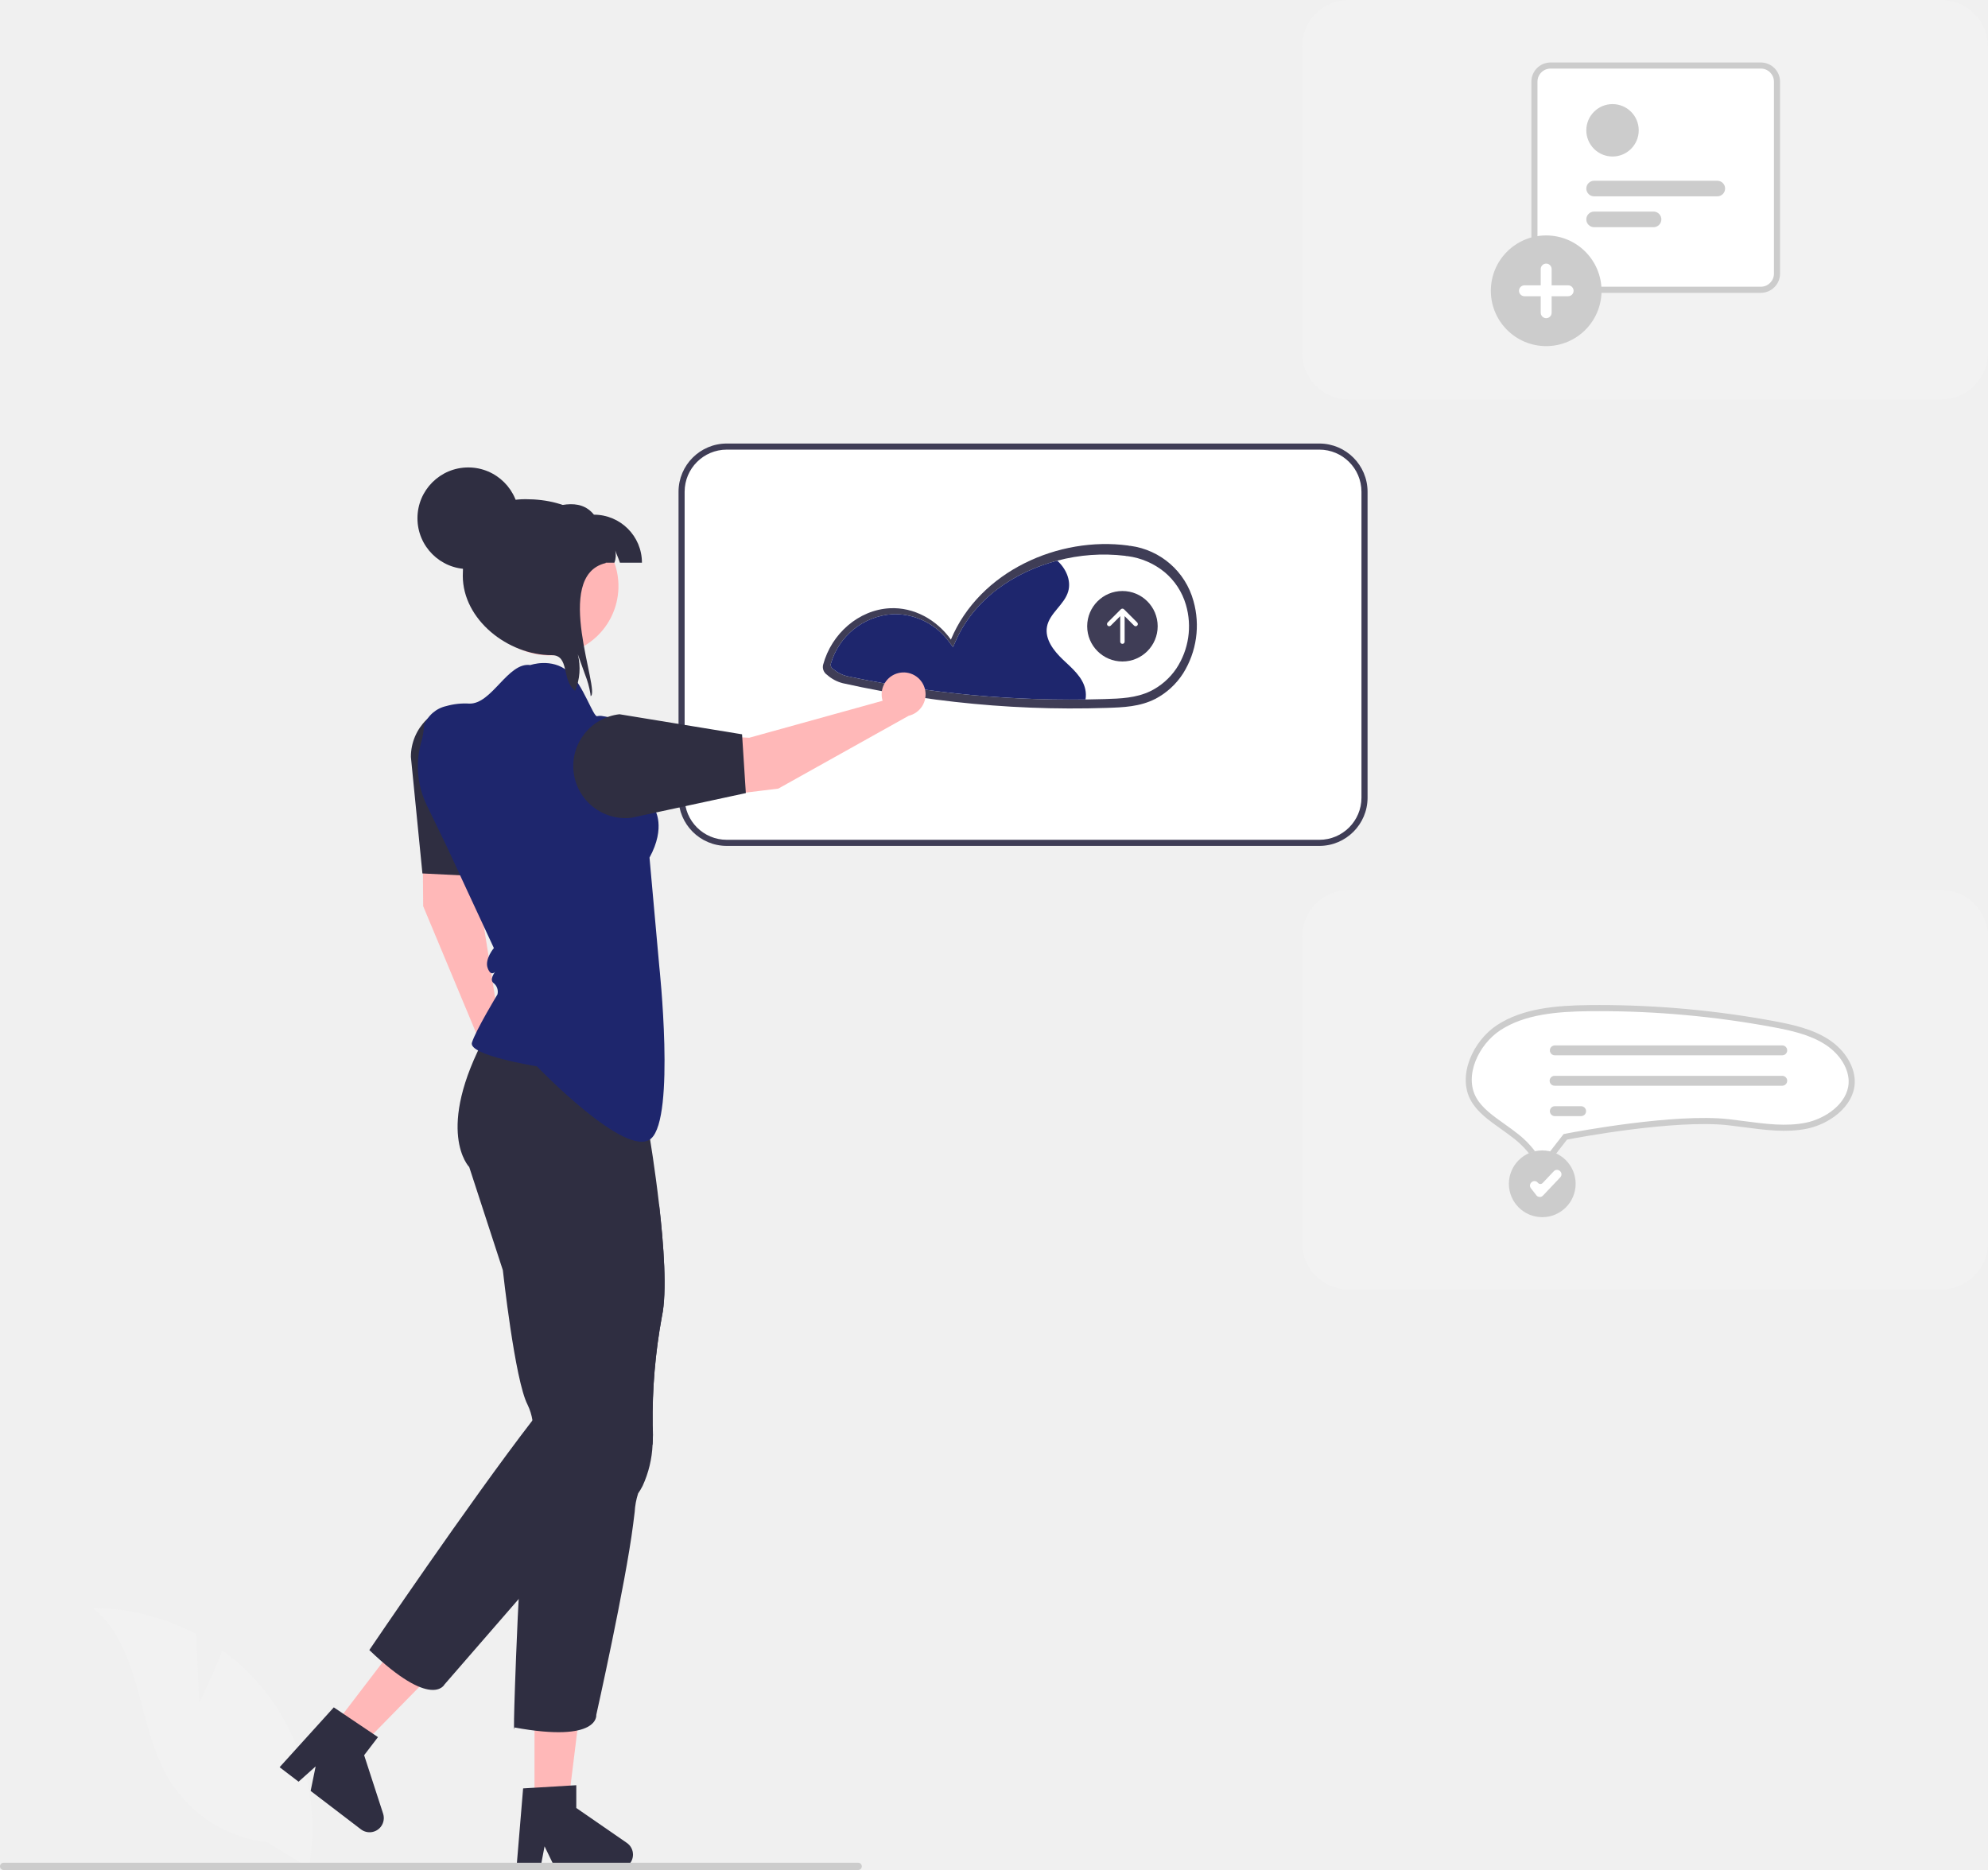
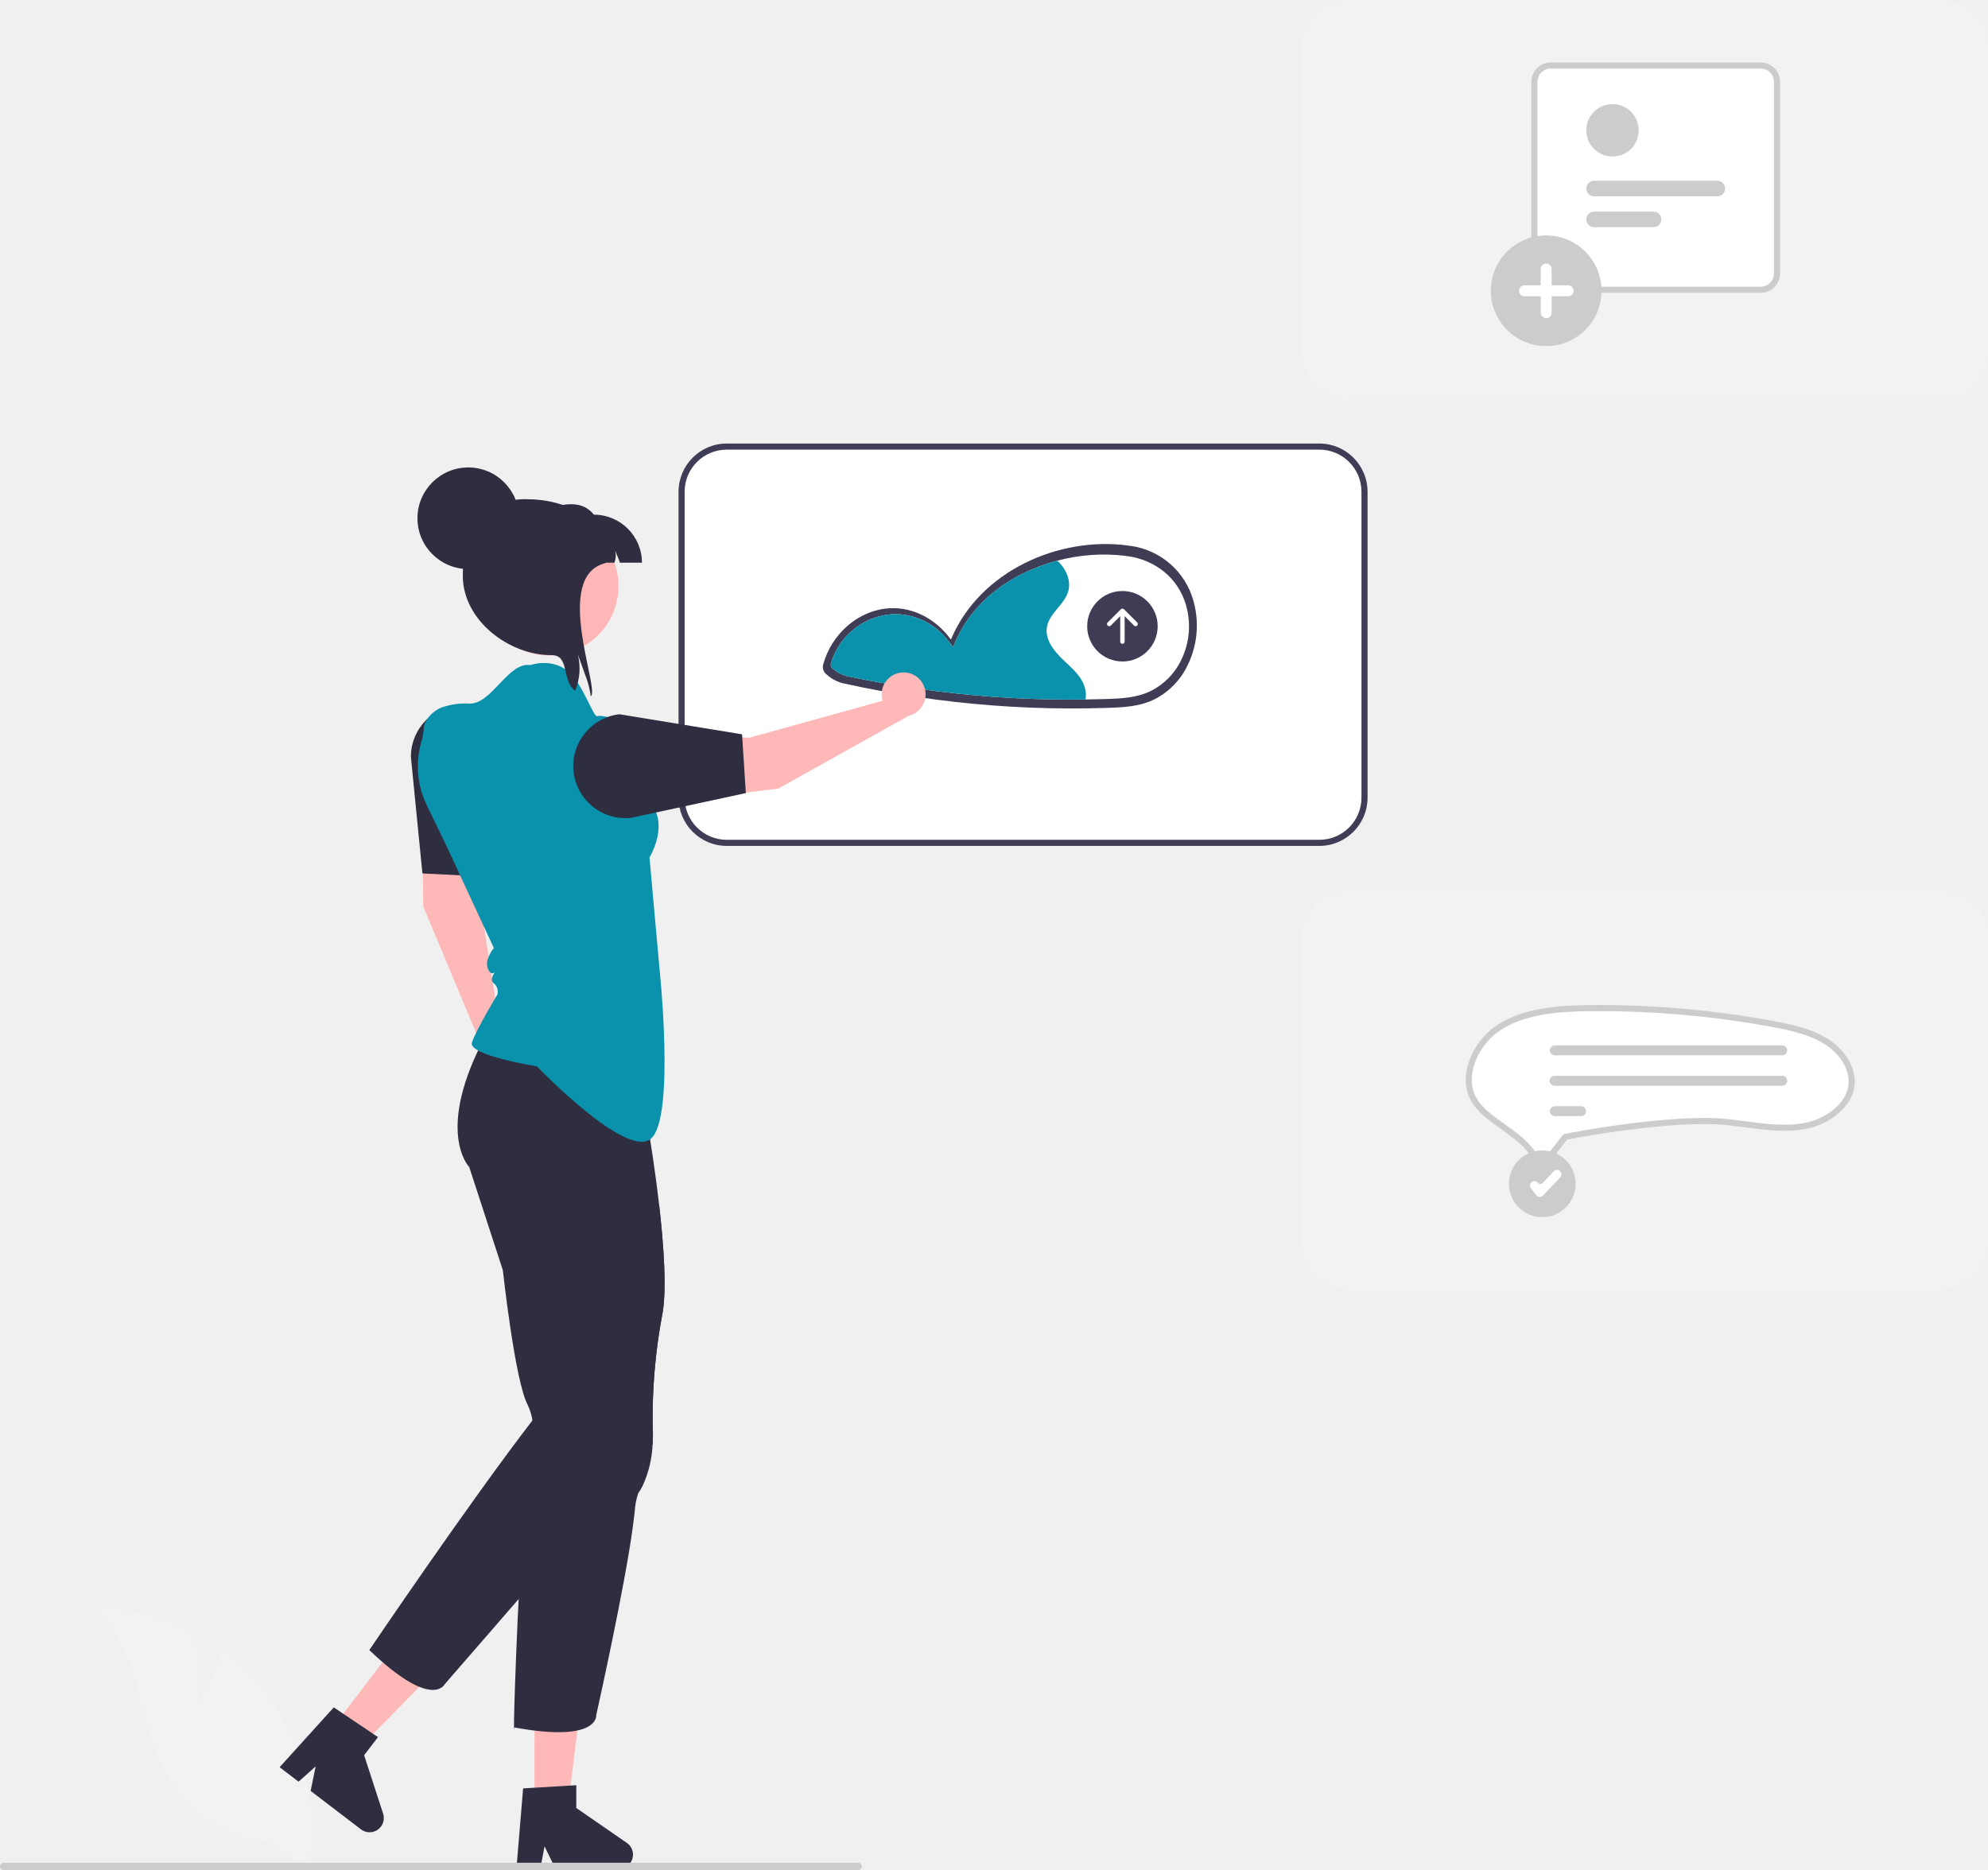
<svg xmlns="http://www.w3.org/2000/svg" data-name="Layer 1" width="652.055" height="613.451" viewBox="0 0 652.055 613.451">
  <path d="M339.304,701.797l-.998-22.434a72.456,72.456,0,0,0-33.796-8.555c16.231,13.27,14.203,38.851,25.208,56.697a43.582,43.582,0,0,0,31.959,20.14l13.583,8.316a73.03,73.03,0,0,0-15.393-59.179,70.543,70.543,0,0,0-12.964-12.046C343.65,693.314,339.304,701.797,339.304,701.797Z" transform="translate(-273.9724 -143.2743)" fill="#f2f2f2" />
  <rect x="223.555" y="146.5" width="224" height="130" rx="14.815" fill="#fff" />
  <path d="M706.713,420.774H512.343A15.833,15.833,0,0,1,496.528,404.959V304.589A15.833,15.833,0,0,1,512.343,288.774H706.713a15.833,15.833,0,0,1,15.814,15.815V404.959A15.833,15.833,0,0,1,706.713,420.774Zm-194.37-130A13.83,13.83,0,0,0,498.528,304.589V404.959A13.83,13.83,0,0,0,512.343,418.774H706.713a13.83,13.83,0,0,0,13.814-13.815V304.589a13.83,13.83,0,0,0-13.814-13.815Z" transform="translate(-273.9724 -143.2743)" fill="#3f3d56" />
  <path d="M910.713,274.274H716.343a15.332,15.332,0,0,1-15.315-15.315V158.589A15.332,15.332,0,0,1,716.343,143.274H910.713a15.332,15.332,0,0,1,15.314,15.315V258.959A15.332,15.332,0,0,1,910.713,274.274Z" transform="translate(-273.9724 -143.2743)" fill="#f2f2f2" />
  <path d="M910.713,566.274H716.343a15.332,15.332,0,0,1-15.315-15.315V450.589A15.332,15.332,0,0,1,716.343,435.274H910.713a15.332,15.332,0,0,1,15.314,15.315V550.959A15.332,15.332,0,0,1,910.713,566.274Z" transform="translate(-273.9724 -143.2743)" fill="#f2f2f2" />
  <path d="M665.43,340.443a24.889,24.889,0,0,0-20.699-18.102c-.107-.016-.209.005-.316-.002a2.956,2.956,0,0,0-.422-.102c-22.609-3.075-48.708,8.304-58.13,30.859-4.665-6.502-12.103-10.703-20.059-10.286-10.149.533-19.106,8.307-21.849,18.532a3.086,3.086,0,0,0,1.276,3.3,12.31,12.31,0,0,0,5.165,2.759q6.159,1.373,12.362,2.515,12.104,2.229,24.334,3.604a343.988,343.988,0,0,0,49.841,1.982c5.541-.182,10.885-.375,15.962-2.949a24.162,24.162,0,0,0,9.157-8.408A29.608,29.608,0,0,0,665.43,340.443Z" transform="translate(-273.9724 -143.2743)" fill="#3f3d56" />
  <path d="M662.938,341.638a21.934,21.934,0,0,0-7.013-10.699,24.101,24.101,0,0,0-12.144-5.228h-.27l-.25-.045a1.74,1.74,0,0,0-.244-.058A59.195,59.195,0,0,0,620.751,327.201c-13.942,3.667-27.146,12.35-33.311,26.356l-.88,2.01-1.317-1.753a22.185,22.185,0,0,0-17.545-9.081c-.334,0-.668.006-1.008.026a22.526,22.526,0,0,0-20.217,16.306,1.579,1.579,0,0,0,.758,1.676l.103.077a10.924,10.924,0,0,0,4.476,2.28c3.988.848,8.047,1.631,12.061,2.331,7.784,1.361,15.773,2.485,23.736,3.339A351.15,351.15,0,0,0,630.018,372.74q3.111-.039,6.21-.135c5.317-.161,10.346-.321,15.111-2.614a22.01,22.01,0,0,0,8.464-7.398A25.092,25.092,0,0,0,662.938,341.638Z" transform="translate(-273.9724 -143.2743)" fill="#fff" />
-   <path d="M630.018,372.74a351.15,351.15,0,0,1-42.411-1.972c-7.963-.854-15.952-1.978-23.736-3.339-4.014-.7-8.073-1.484-12.061-2.331a10.924,10.924,0,0,1-4.476-2.28l-.103-.077a1.579,1.579,0,0,1-.758-1.676A22.526,22.526,0,0,1,566.69,344.759c.34-.019.674-.026,1.008-.026a22.185,22.185,0,0,1,17.545,9.081l1.317,1.753.88-2.01c6.165-14.007,19.369-22.689,33.311-26.356,2.813,2.543,4.624,6.441,3.596,10.057-1.239,4.386-6.146,7.122-6.968,11.605-.751,4.091,2.177,7.893,5.189,10.757,3.012,2.858,6.499,5.728,7.373,9.787A8.97,8.97,0,0,1,630.018,372.74Z" transform="translate(-273.9724 -143.2743)" fill="#1e266d" />
+   <path d="M630.018,372.74a351.15,351.15,0,0,1-42.411-1.972c-7.963-.854-15.952-1.978-23.736-3.339-4.014-.7-8.073-1.484-12.061-2.331a10.924,10.924,0,0,1-4.476-2.28l-.103-.077a1.579,1.579,0,0,1-.758-1.676A22.526,22.526,0,0,1,566.69,344.759c.34-.019.674-.026,1.008-.026a22.185,22.185,0,0,1,17.545,9.081l1.317,1.753.88-2.01c6.165-14.007,19.369-22.689,33.311-26.356,2.813,2.543,4.624,6.441,3.596,10.057-1.239,4.386-6.146,7.122-6.968,11.605-.751,4.091,2.177,7.893,5.189,10.757,3.012,2.858,6.499,5.728,7.373,9.787A8.97,8.97,0,0,1,630.018,372.74Z" transform="translate(-273.9724 -143.2743)" fill="#0a91ab" />
  <circle cx="368.152" cy="205.441" r="11.56" fill="#3f3d56" />
  <path d="M646.97,347.482l-4.335-4.335a.722.722,0,0,0-1.022,0l-4.335,4.335a.722.722,0,1,0,1.022,1.022l3.102-3.102v8.371a.722.722,0,1,0,1.445,0v-8.371l3.102,3.102a.722.722,0,0,0,1.022-1.022Z" transform="translate(-273.9724 -143.2743)" fill="#fff" />
  <path d="M851.522,238.335H782.552a5.304,5.304,0,0,1-5.298-5.298V170.072a5.304,5.304,0,0,1,5.298-5.298h68.97a5.304,5.304,0,0,1,5.298,5.298v62.965A5.304,5.304,0,0,1,851.522,238.335Z" transform="translate(-273.9724 -143.2743)" fill="#fff" />
  <path d="M851.522,239.335H782.552a6.305,6.305,0,0,1-6.298-6.298V170.072a6.305,6.305,0,0,1,6.298-6.298h68.97a6.305,6.305,0,0,1,6.298,6.298v62.965A6.305,6.305,0,0,1,851.522,239.335Zm-68.97-73.561a4.303,4.303,0,0,0-4.298,4.298v62.965a4.303,4.303,0,0,0,4.298,4.298h68.97a4.303,4.303,0,0,0,4.298-4.298V170.072a4.303,4.303,0,0,0-4.298-4.298Z" transform="translate(-273.9724 -143.2743)" fill="#ccc" />
  <circle cx="528.9" cy="42.748" r="8.597" fill="#ccc" />
  <path d="M837.237,207.686H796.835a2.56,2.56,0,1,1,0-5.12h40.402a2.56,2.56,0,1,1,0,5.12Z" transform="translate(-273.9724 -143.2743)" fill="#ccc" />
  <path d="M816.331,217.802H796.835a2.56,2.56,0,1,1,0-5.12h19.496a2.56,2.56,0,1,1,0,5.12Z" transform="translate(-273.9724 -143.2743)" fill="#ccc" />
  <path d="M781.114,256.815a18.152,18.152,0,1,1,18.152-18.152A18.152,18.152,0,0,1,781.114,256.815Z" transform="translate(-273.9724 -143.2743)" fill="#ccc" />
  <path d="M788.276,236.872h-5.372V231.5a1.791,1.791,0,0,0-3.581,0v5.372h-5.372a1.791,1.791,0,0,0,0,3.581h5.372V245.825a1.791,1.791,0,1,0,3.581,0v-5.372h5.372a1.791,1.791,0,1,0,0-3.581Z" transform="translate(-273.9724 -143.2743)" fill="#fff" />
  <path d="M779.908,524.191c-.036,0-.072-.001-.109-.002a2.651,2.651,0,0,1-2.132-1.213,29.951,29.951,0,0,0-6.305-6.83c-1.48-1.183-3.026-2.282-4.521-3.346-3.858-2.743-7.491-5.326-9.507-8.896-4.397-7.784.781-18.625,8.178-23.487,8.297-5.453,19.21-6.308,29.768-6.42q1.646-.017,3.294-.017h0a314.029,314.029,0,0,1,56.713,5.186c6.221,1.148,12.733,2.554,17.965,5.966,5.202,3.392,8.363,8.733,8.055,13.609-.45,7.117-7.995,12.435-14.864,13.825-6.548,1.324-13.35.429-20.552-.518-1.59-.209-3.234-.425-4.859-.613-17.666-2.042-50.854,4.252-52.258,4.521l-1.393.267-5.405,6.955A2.594,2.594,0,0,1,779.908,524.191Z" transform="translate(-273.9724 -143.2743)" fill="#fff" />
  <path d="M779.908,525.191l-.135-.002a3.65,3.65,0,0,1-2.942-1.664,28.954,28.954,0,0,0-6.093-6.598c-1.462-1.169-2.995-2.258-4.477-3.312-3.947-2.807-7.672-5.456-9.798-9.22-4.668-8.264.733-19.71,8.5-24.815,8.511-5.594,19.596-6.47,30.306-6.584q1.652-.018,3.305-.018a314.988,314.988,0,0,1,56.894,5.202c6.32,1.166,12.942,2.598,18.331,6.111,5.498,3.586,8.837,9.281,8.507,14.51-.482,7.613-8.431,13.277-15.665,14.742-6.713,1.357-13.596.452-20.88-.508-1.585-.208-3.224-.423-4.844-.611-17.561-2.025-50.558,4.242-51.955,4.511l-1.023.195-5.174,6.657A3.593,3.593,0,0,1,779.908,525.191Zm18.665-50.212q-1.643,0-3.283.018c-10.406.11-21.149.945-29.229,6.256-7.028,4.619-11.983,14.855-7.857,22.159,1.907,3.376,5.456,5.9,9.213,8.572,1.507,1.071,3.062,2.178,4.568,3.381a30.96,30.96,0,0,1,6.517,7.062,1.665,1.665,0,0,0,1.336.763l.069.001a1.59,1.59,0,0,0,1.277-.629l5.637-7.253,1.763-.338c1.408-.271,34.698-6.601,52.561-4.532,1.631.188,3.28.405,4.875.615,7.115.938,13.835,1.822,20.223.529,6.505-1.316,13.646-6.288,14.065-12.908.286-4.521-2.699-9.509-7.604-12.707-5.079-3.312-11.479-4.691-17.601-5.82A313.018,313.018,0,0,0,798.573,474.979Z" transform="translate(-273.9724 -143.2743)" fill="#ccc" />
  <path d="M858.579,489.472h-74.67a1.625,1.625,0,0,1,0-3.249h74.67a1.625,1.625,0,0,1,0,3.249Z" transform="translate(-273.9724 -143.2743)" fill="#ccc" />
  <path d="M858.579,499.445h-74.67a1.625,1.625,0,1,1-.003-3.249h74.673a1.625,1.625,0,0,1,0,3.249Z" transform="translate(-273.9724 -143.2743)" fill="#ccc" />
  <path d="M792.611,509.417h-8.702a1.625,1.625,0,0,1,0-3.249h8.702a1.625,1.625,0,0,1,0,3.249Z" transform="translate(-273.9724 -143.2743)" fill="#ccc" />
  <circle cx="505.858" cy="388.346" r="10.818" fill="#fff" />
  <path d="M779.83,542.57A10.95,10.95,0,1,1,790.78,531.62,10.962,10.962,0,0,1,779.83,542.57Z" transform="translate(-273.9724 -143.2743)" fill="#ccc" />
  <path d="M779.02,535.943c-.023,0-.046-.001-.069-.002a1.415,1.415,0,0,1-1.049-.545l-1.808-2.324a1.415,1.415,0,0,1,.248-1.986l.065-.051a1.415,1.415,0,0,1,1.987.248,1.032,1.032,0,0,0,1.563.076l3.671-3.875a1.417,1.417,0,0,1,2.001-.054l.06.057a1.415,1.415,0,0,1,.054,2.001l-5.696,6.013A1.414,1.414,0,0,1,779.02,535.943Z" transform="translate(-273.9724 -143.2743)" fill="#fff" />
  <path d="M438.808,477.694a7.225,7.225,0,0,0-1.29.122l-7.082-44.831,7.095-43.159a10.87,10.87,0,0,0-21.102-5.006v0a85.758,85.758,0,0,0-3.901,26.3l.247,29.433,18.879,45.204a7.206,7.206,0,1,0,7.153-8.063Z" transform="translate(-273.9724 -143.2743)" fill="#ffb8b8" />
  <path d="M408.743,391.568a17.095,17.095,0,1,1,34.19,0l-11.112,39.197-19.297-.959Z" transform="translate(-273.9724 -143.2743)" fill="#2f2e41" />
  <polygon points="175.317 592.125 186.35 592.124 191.599 549.567 175.315 549.568 175.317 592.125" fill="#ffb8b8" />
  <path d="M479.573,747.835l-16.58-11.45v-7.47l-1.88.11-11.82.71-3.74.22-2.13,25.54-.07.85H451.183l.16-.85,1.24-6.54,3.17,6.54.41.85h20.76a4.679,4.679,0,0,0,4.67-4.66A4.671,4.671,0,0,0,479.573,747.835Z" transform="translate(-273.9724 -143.2743)" fill="#2f2e41" />
  <polygon points="109.146 566.692 117.913 573.391 147.924 542.764 134.985 532.877 109.146 566.692" fill="#ffb8b8" />
  <path d="M399.63,738.236,393.409,719.071l4.536-5.935-1.561-1.054-9.823-6.613-3.105-2.096-17.2,19-.572.633,6.221,4.754.643-.578,4.956-4.443-1.452,7.121-.19.924,16.495,12.605a4.679,4.679,0,0,0,6.54-.867A4.671,4.671,0,0,0,399.63,738.236Z" transform="translate(-273.9724 -143.2743)" fill="#2f2e41" />
  <path d="M427.878,526.124l11.03,33.85s3.92,36.12,8.11,44.12a18.395,18.395,0,0,1,1.6,5.14c.12.6.21,1.23.29,1.86.16,1.25.27,2.54.34,3.84a102.51,102.51,0,0,1-.71,16.54c-1.98,1.72-3.43,17.23-4.44,36.36q-.165,2.985-.31,6.07c-.2,4.15-.38,8.41-.54,12.69-1.15,29.74-.51,23.38-.51,23.38,27.96,5.13,26.81-4.12,26.81-4.12s9.6-42.89,12.08-62.43c.3-2.28.48-3.74.52-4.16a23.736,23.736,0,0,1,1.13-6.08,19.236,19.236,0,0,0,1.45-2.43.01.01,0,0,0,.01-.01,36.08,36.08,0,0,0,3.28-13.66,46.742,46.742,0,0,0,.02-6.15,183.918,183.918,0,0,1,3.03-35.75c1.75-8.05.61-23.61-.94-36.94-.63-5.5-1.34-10.62-1.93-14.67-.03-.17-.05-.34-.07-.51-.76-5.09-1.32-8.37-1.32-8.37s2.55-8.74.66-11.97c-.87-1.45-.75-4.87-.38-8.25.46-4.12,1.32-7.96,1.32-7.96l-51.93-9.15c-1.09,1.81-2.06,3.56-3.01,5.25C416.298,514.344,427.878,526.124,427.878,526.124Z" transform="translate(-273.9724 -143.2743)" fill="#2f2e41" />
-   <path d="M413.036,381.322a10.102,10.102,0,0,1,7.278-6.412,22.677,22.677,0,0,1,7.546-.825c7.446.293,12.694-13.717,20.068-12.637,0,0,6.94-2.477,12.37,2.062,4.933,4.123,8.333,15.336,9.599,14.698a4.123,4.123,0,0,1,1.819.001,20.424,20.424,0,0,1,17.54,21.519l-.537,9.095s3.793,5.711-1.711,15.792l3.196,35.563s5.324,49.544-2.675,56.595-37.465-23.691-37.465-23.691-22.637-3.608-21.297-7.793S437.137,469.498,437.137,469.498a3.608,3.608,0,0,0-1.134-3.608c-1.711-1.093.206-3.567.35-3.793-.165.165-1.464,1.526-2.453-1.34s2.062-6.474,2.062-6.474l-8.618-18.555-6.783-14.658-.825-1.691-5.711-11.793-.132-.274a29.206,29.206,0,0,1-1.881-20.176A22.512,22.512,0,0,0,413.036,381.322Z" transform="translate(-273.9724 -143.2743)" fill="#1e266d" />
+   <path d="M413.036,381.322a10.102,10.102,0,0,1,7.278-6.412,22.677,22.677,0,0,1,7.546-.825c7.446.293,12.694-13.717,20.068-12.637,0,0,6.94-2.477,12.37,2.062,4.933,4.123,8.333,15.336,9.599,14.698a4.123,4.123,0,0,1,1.819.001,20.424,20.424,0,0,1,17.54,21.519l-.537,9.095s3.793,5.711-1.711,15.792l3.196,35.563s5.324,49.544-2.675,56.595-37.465-23.691-37.465-23.691-22.637-3.608-21.297-7.793S437.137,469.498,437.137,469.498a3.608,3.608,0,0,0-1.134-3.608c-1.711-1.093.206-3.567.35-3.793-.165.165-1.464,1.526-2.453-1.34s2.062-6.474,2.062-6.474l-8.618-18.555-6.783-14.658-.825-1.691-5.711-11.793-.132-.274a29.206,29.206,0,0,1-1.881-20.176A22.512,22.512,0,0,0,413.036,381.322Z" transform="translate(-273.9724 -143.2743)" fill="#0a91ab" />
  <path d="M395.108,684.574c20.51,19.68,24.64,11.31,24.64,11.31s11.09-12.77,24.35-28.05c4.76-5.48,9.79-11.28,14.69-16.93,6.77-7.81,13.28-15.33,18.46-21.31,5.73-6.63,9.81-11.37,10.77-12.51a46.742,46.742,0,0,0,.02-6.15,183.918,183.918,0,0,1,3.03-35.75c1.75-8.05.61-23.61-.94-36.94-2.32,4.83-5,10.56-7.22,15.85-2.48,5.89-4.41,11.22-4.71,14.12-.95,8.93-13.8,23.69-13.8,23.69l-.15.03c-2.11.56-8.06,7.48-15.63,17.3C427.938,636.054,395.108,684.574,395.108,684.574Z" transform="translate(-273.9724 -143.2743)" fill="#2f2e41" />
  <path d="M563.195,371.89a7.227,7.227,0,0,0,.268,1.268l-43.736,12.132L476.041,383.148a10.87,10.87,0,0,0-2.574,21.534h0a85.758,85.758,0,0,0,26.573.886l29.215-3.592,42.764-23.896a7.206,7.206,0,1,0-8.824-6.19Z" transform="translate(-273.9724 -143.2743)" fill="#ffb8b8" />
  <path d="M481.045,411.551a17.095,17.095,0,1,1-3.887-33.969l40.206,6.584,1.241,19.281Z" transform="translate(-273.9724 -143.2743)" fill="#2f2e41" />
  <path d="M474.038,346.458a22.755,22.755,0,1,1,1.156-19.385c.104.26.198.521.292.792A22.724,22.724,0,0,1,474.038,346.458Z" transform="translate(-273.9724 -143.2743)" fill="#ffb6b6" />
  <path d="M477.309,327.864c-.979-2.74-.552-1.313-1.542-4.042a6.811,6.811,0,0,1-.281,4.042H448.392v-15.75c7.938-3.146,15.698-5.823,20.385,0a15.751,15.751,0,0,1,15.75,15.75Z" transform="translate(-273.9724 -143.2743)" fill="#2f2e41" />
  <path d="M467.705,371.646c-.021-.292-.052-.594-.094-.885a30.676,30.676,0,0,0-1.76-6.25c-.781-2.198-1.573-4.406-2.365-6.604a18.908,18.908,0,0,1-.885,12c-4.573-3.562-1.687-11.708-7.667-11.708-14.375,0-29.167-11.656-29.167-26.042,0-14.375,6.167-25.125,20.542-25.125,14.385,0,26.052,6.583,26.333,20.958C454.934,332.156,471.049,370.187,467.705,371.646Z" transform="translate(-273.9724 -143.2743)" fill="#2f2e41" />
  <circle cx="153.591" cy="170.012" r="16.667" fill="#2f2e41" />
  <path d="M273.972,755.536a1.186,1.186,0,0,0,1.19,1.19h280.29a1.19,1.19,0,0,0,0-2.38h-280.29A1.187,1.187,0,0,0,273.972,755.536Z" transform="translate(-273.9724 -143.2743)" fill="#ccc" />
</svg>
